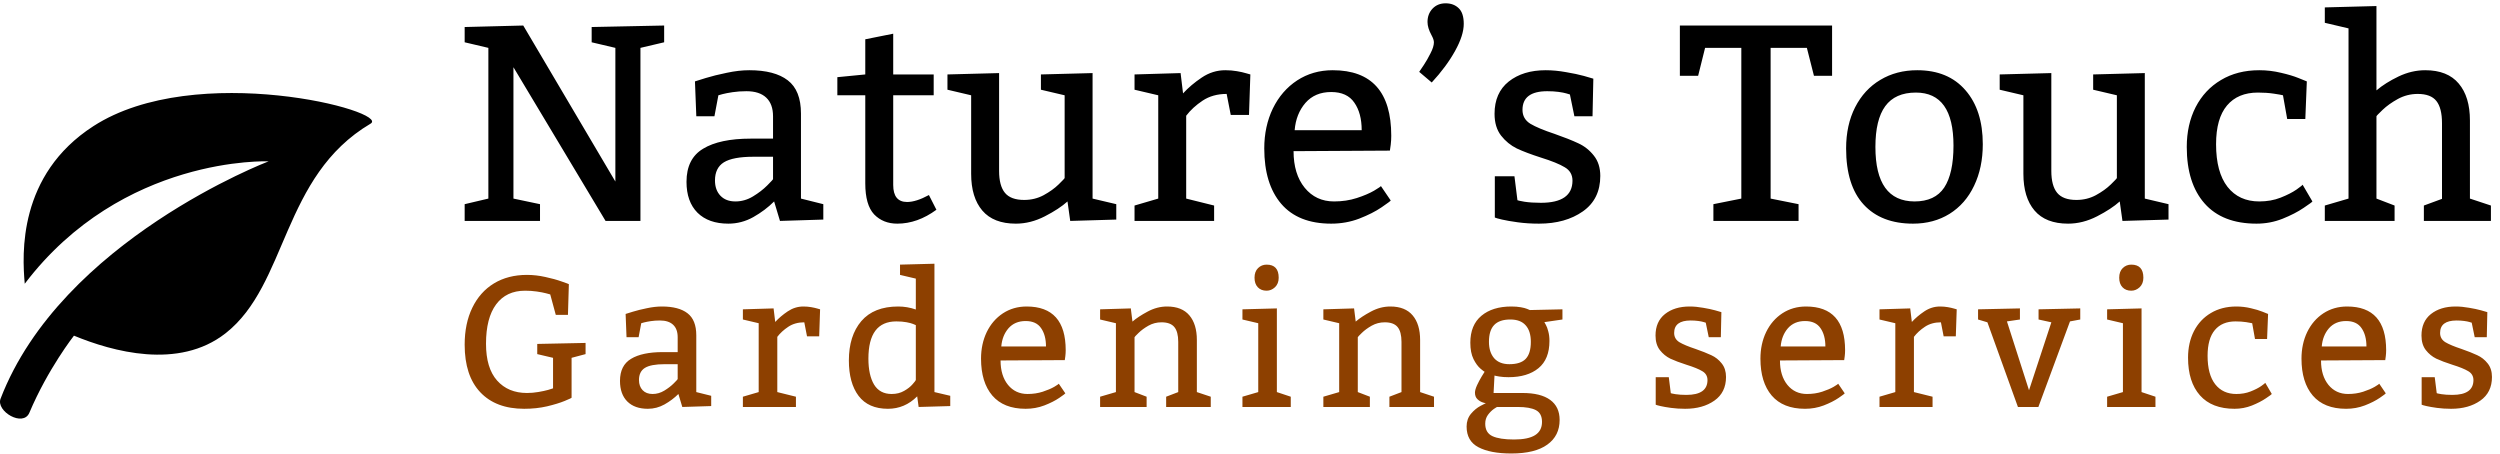
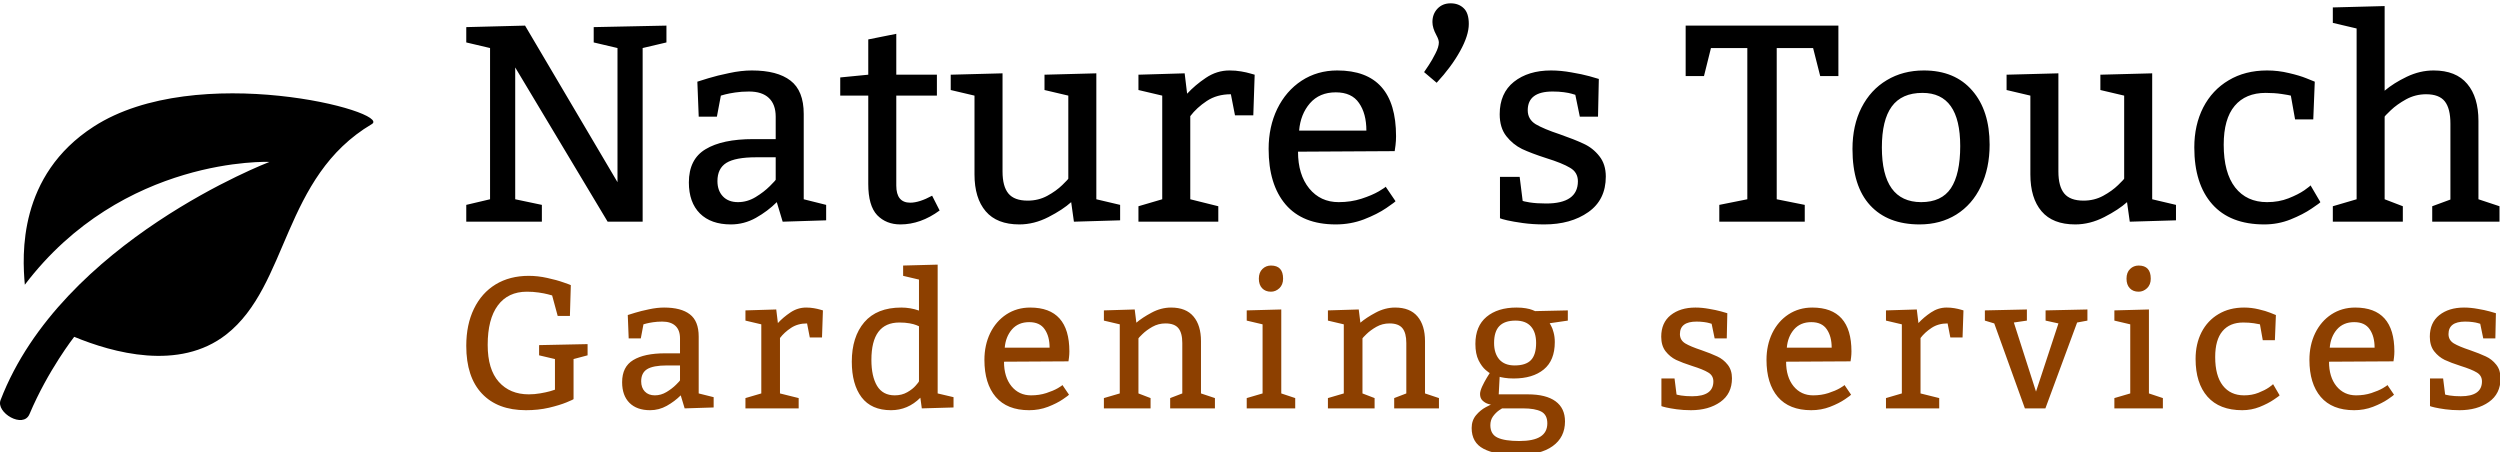
- <svg xmlns="http://www.w3.org/2000/svg" width="215" height="39" viewBox="0 0 215 39" fill="none">
+ <svg xmlns="http://www.w3.org/2000/svg" fill="none">
  <path d="M31.868 10.635C24.209 15.165 24.758 24.469 19.392 28.667C15.353 31.827 9.655 30.226 6.36 28.867C6.36 28.867 4.127 31.708 2.526 35.495C1.989 36.766 -0.365 35.366 0.048 34.29C5.284 20.671 23.098 13.876 23.098 13.876C23.098 13.876 10.529 13.339 2.128 24.403C1.903 21.876 1.531 15.039 8.036 10.846C16.855 5.155 33.656 9.579 31.868 10.635Z M46.441 17.559V19H39.961V17.559L42 17.078V4.117L39.961 3.637V2.324L45 2.195L52.922 15.613V4.117L50.883 3.637V2.324L57.117 2.195V3.637L55.078 4.117V19H52.078L44.156 5.781V17.078L46.441 17.559Z M59.766 7C59.891 6.953 60.203 6.855 60.703 6.707C61.211 6.551 61.809 6.402 62.496 6.262C63.184 6.113 63.832 6.039 64.441 6.039C65.894 6.039 66.996 6.328 67.746 6.906C68.504 7.484 68.883 8.438 68.883 9.766V17.078L70.805 17.559V18.883L67.078 19L66.574 17.324C66.059 17.84 65.461 18.289 64.781 18.672C64.109 19.047 63.395 19.234 62.637 19.234C61.504 19.234 60.621 18.922 59.988 18.297C59.355 17.664 59.039 16.777 59.039 15.637C59.039 14.309 59.516 13.359 60.469 12.789C61.422 12.211 62.785 11.922 64.559 11.922H66.481V10C66.481 9.297 66.285 8.762 65.894 8.395C65.504 8.027 64.938 7.844 64.195 7.844C63.766 7.844 63.371 7.871 63.012 7.926C62.652 7.98 62.367 8.035 62.156 8.09C61.953 8.145 61.828 8.18 61.781 8.195L61.441 10H59.883L59.766 7ZM64.805 13.48C63.617 13.48 62.766 13.641 62.25 13.961C61.742 14.281 61.488 14.801 61.488 15.52C61.488 16.066 61.645 16.504 61.957 16.832C62.27 17.16 62.699 17.324 63.246 17.324C63.777 17.324 64.281 17.18 64.758 16.891C65.234 16.602 65.641 16.289 65.977 15.953C66.312 15.617 66.481 15.434 66.481 15.402V13.48H64.805Z M80.297 8.195H76.816V15.906C76.816 16.883 77.215 17.371 78.012 17.371C78.527 17.371 79.152 17.172 79.887 16.773L80.531 18.039C79.445 18.836 78.324 19.234 77.168 19.234C76.356 19.234 75.691 18.969 75.176 18.438C74.668 17.898 74.414 17.008 74.414 15.766V8.195H72.012V6.637L74.414 6.402V3.379L76.816 2.898V6.402H80.297V8.195Z M96 18.883L92.039 19L91.805 17.324C91.328 17.754 90.68 18.18 89.859 18.602C89.039 19.023 88.207 19.234 87.363 19.234C86.082 19.234 85.121 18.859 84.481 18.109C83.84 17.359 83.519 16.305 83.519 14.945V8.195L81.481 7.715V6.402L85.922 6.285V14.699C85.922 15.551 86.09 16.18 86.426 16.586C86.762 16.992 87.312 17.195 88.078 17.195C88.688 17.195 89.246 17.059 89.754 16.785C90.269 16.504 90.699 16.195 91.043 15.859C91.387 15.523 91.559 15.34 91.559 15.309V8.195L89.519 7.715V6.402L93.961 6.285V17.078L96 17.559V18.883Z M101.742 8.031C102.195 7.539 102.73 7.086 103.348 6.672C103.973 6.25 104.648 6.039 105.375 6.039C105.727 6.039 106.059 6.066 106.371 6.121C106.691 6.176 106.953 6.234 107.156 6.297C107.359 6.352 107.484 6.387 107.531 6.402L107.414 9.883H105.844L105.492 8.078C104.695 8.078 104.008 8.27 103.43 8.652C102.852 9.035 102.379 9.469 102.012 9.953V17.078L104.414 17.676V19H97.57V17.676L99.609 17.078V8.195L97.57 7.715V6.402L101.531 6.285L101.742 8.031Z M111.246 13C111.246 14.312 111.566 15.363 112.207 16.152C112.848 16.934 113.688 17.324 114.727 17.324C115.43 17.324 116.082 17.227 116.684 17.031C117.285 16.836 117.781 16.625 118.172 16.398C118.562 16.164 118.758 16.031 118.758 16L119.602 17.242C119.602 17.273 119.34 17.469 118.816 17.828C118.301 18.18 117.66 18.504 116.895 18.801C116.137 19.09 115.332 19.234 114.48 19.234C112.59 19.234 111.156 18.664 110.18 17.523C109.211 16.383 108.727 14.797 108.727 12.766C108.727 11.5 108.973 10.355 109.465 9.332C109.965 8.309 110.66 7.504 111.551 6.918C112.449 6.332 113.469 6.039 114.609 6.039C117.969 6.039 119.648 7.918 119.648 11.676C119.648 11.934 119.633 12.191 119.602 12.449C119.57 12.707 119.547 12.875 119.531 12.953L111.246 13ZM117.105 11.195C117.105 10.219 116.895 9.43 116.473 8.828C116.059 8.219 115.395 7.914 114.48 7.914C113.551 7.914 112.812 8.227 112.266 8.852C111.727 9.477 111.418 10.258 111.34 11.195H117.105Z M122.051 6.18C122.113 6.102 122.242 5.91 122.438 5.605C122.641 5.301 122.836 4.961 123.023 4.586C123.219 4.211 123.316 3.895 123.316 3.637C123.316 3.48 123.246 3.273 123.105 3.016C122.879 2.602 122.766 2.227 122.766 1.891C122.766 1.43 122.91 1.047 123.199 0.742C123.488 0.438 123.863 0.285 124.324 0.285C124.785 0.285 125.16 0.426 125.449 0.707C125.738 0.98 125.883 1.43 125.883 2.055C125.883 2.711 125.633 3.488 125.133 4.387C124.641 5.277 123.973 6.18 123.129 7.094L122.051 6.18Z M130.5 17.219C130.5 17.234 130.699 17.277 131.098 17.348C131.496 17.41 131.969 17.441 132.516 17.441C134.32 17.441 135.227 16.809 135.234 15.543C135.234 15.027 135.012 14.641 134.566 14.383C134.129 14.117 133.445 13.84 132.516 13.551C131.664 13.277 130.973 13.016 130.441 12.766C129.918 12.508 129.469 12.141 129.094 11.664C128.719 11.18 128.531 10.555 128.531 9.789C128.531 8.586 128.938 7.66 129.75 7.012C130.57 6.363 131.629 6.039 132.926 6.039C133.488 6.039 134.07 6.094 134.672 6.203C135.281 6.305 135.797 6.414 136.219 6.531C136.648 6.648 136.918 6.727 137.027 6.766L136.957 10H135.398L135.012 8.125C134.965 8.109 134.859 8.078 134.695 8.031C134.539 7.984 134.316 7.941 134.027 7.902C133.738 7.863 133.418 7.844 133.066 7.844C131.645 7.844 130.934 8.379 130.934 9.449C130.934 9.965 131.16 10.363 131.613 10.645C132.074 10.918 132.766 11.207 133.688 11.512C134.516 11.801 135.195 12.07 135.727 12.32C136.258 12.562 136.707 12.918 137.074 13.387C137.441 13.848 137.625 14.43 137.625 15.133C137.625 16.461 137.125 17.477 136.125 18.18C135.125 18.883 133.867 19.234 132.352 19.234C131.695 19.234 131.086 19.195 130.523 19.117C129.961 19.039 129.512 18.961 129.176 18.883C128.84 18.805 128.633 18.746 128.555 18.707V15.156H130.242L130.5 17.219Z M147.352 17.559L149.754 17.078V4.117H146.637L146.039 6.52H144.469V2.195H157.559V6.52H156L155.391 4.117H152.273V17.078L154.676 17.559V19H147.352V17.559Z M164.883 6.039C166.656 6.039 168.039 6.613 169.031 7.762C170.023 8.902 170.52 10.449 170.52 12.402C170.52 13.746 170.27 14.938 169.77 15.977C169.277 17.016 168.574 17.82 167.66 18.391C166.754 18.953 165.707 19.234 164.52 19.234C162.699 19.234 161.285 18.688 160.277 17.594C159.27 16.5 158.766 14.891 158.766 12.766C158.766 11.422 159.023 10.242 159.539 9.227C160.062 8.203 160.785 7.418 161.707 6.871C162.629 6.316 163.688 6.039 164.883 6.039ZM164.766 7.961C163.578 7.961 162.699 8.352 162.129 9.133C161.566 9.906 161.285 11.074 161.285 12.637C161.285 15.754 162.406 17.316 164.648 17.324C165.82 17.324 166.672 16.926 167.203 16.129C167.734 15.324 168 14.121 168 12.52C168 9.48 166.922 7.961 164.766 7.961Z M186.492 18.883L182.531 19L182.297 17.324C181.82 17.754 181.172 18.18 180.352 18.602C179.531 19.023 178.699 19.234 177.855 19.234C176.574 19.234 175.613 18.859 174.973 18.109C174.332 17.359 174.012 16.305 174.012 14.945V8.195L171.973 7.715V6.402L176.414 6.285V14.699C176.414 15.551 176.582 16.18 176.918 16.586C177.254 16.992 177.805 17.195 178.57 17.195C179.18 17.195 179.738 17.059 180.246 16.785C180.762 16.504 181.191 16.195 181.535 15.859C181.879 15.523 182.051 15.34 182.051 15.309V8.195L180.012 7.715V6.402L184.453 6.285V17.078L186.492 17.559V18.883Z M196.336 8.195C196.227 8.164 195.965 8.117 195.551 8.055C195.137 7.992 194.68 7.961 194.18 7.961C193.031 7.961 192.145 8.332 191.52 9.074C190.895 9.816 190.582 10.926 190.582 12.402C190.582 14.004 190.91 15.227 191.566 16.07C192.223 16.906 193.133 17.324 194.297 17.324C194.969 17.324 195.582 17.215 196.137 16.996C196.691 16.777 197.145 16.547 197.496 16.305C197.848 16.055 198.023 15.914 198.023 15.883L198.867 17.324C198.867 17.355 198.617 17.539 198.117 17.875C197.625 18.211 197.02 18.523 196.301 18.812C195.59 19.094 194.844 19.234 194.062 19.234C192.109 19.234 190.621 18.656 189.598 17.5C188.574 16.344 188.062 14.723 188.062 12.637C188.062 11.355 188.316 10.215 188.824 9.215C189.34 8.215 190.066 7.438 191.004 6.883C191.941 6.32 193.039 6.039 194.297 6.039C194.938 6.039 195.562 6.113 196.172 6.262C196.781 6.402 197.277 6.551 197.66 6.707C198.043 6.855 198.285 6.953 198.387 7L198.258 10.234H196.699L196.336 8.195Z M204.375 7.773C204.891 7.336 205.523 6.938 206.273 6.578C207.023 6.219 207.789 6.039 208.57 6.039C209.852 6.039 210.812 6.422 211.453 7.188C212.094 7.945 212.414 9.004 212.414 10.363V17.078L214.219 17.676V19H208.453V17.676L210.012 17.102V10.598C210.012 9.73 209.852 9.094 209.531 8.688C209.211 8.281 208.676 8.078 207.926 8.078C207.316 8.078 206.746 8.223 206.215 8.512C205.691 8.801 205.254 9.113 204.902 9.449C204.551 9.785 204.375 9.969 204.375 10V17.078L205.934 17.676V19H199.934V17.676L201.973 17.078V2.441L199.934 1.961V0.637L204.375 0.52V7.773Z" fill="currentColor" />
  <path d="M49.156 34.203C49.156 34.224 48.956 34.318 48.555 34.484C48.159 34.646 47.656 34.8 47.047 34.945C46.438 35.086 45.781 35.156 45.078 35.156C43.458 35.156 42.2 34.682 41.305 33.734C40.409 32.786 39.961 31.422 39.961 29.641C39.961 28.427 40.18 27.37 40.617 26.469C41.055 25.562 41.675 24.865 42.477 24.375C43.284 23.885 44.232 23.641 45.32 23.641C45.841 23.641 46.367 23.701 46.898 23.82C47.435 23.935 47.906 24.065 48.312 24.211C48.719 24.352 48.922 24.427 48.922 24.438L48.844 27.078H47.797L47.32 25.32C47.268 25.299 47.143 25.266 46.945 25.219C46.747 25.167 46.487 25.117 46.164 25.07C45.846 25.023 45.51 25 45.156 25C44.078 25 43.247 25.393 42.664 26.18C42.086 26.961 41.797 28.088 41.797 29.562C41.797 30.958 42.115 32.013 42.75 32.727C43.385 33.44 44.242 33.797 45.32 33.797C45.648 33.797 45.977 33.768 46.305 33.711C46.638 33.654 46.917 33.594 47.141 33.531C47.365 33.464 47.505 33.419 47.562 33.398V30.773L46.203 30.453V29.578L50.359 29.492V30.453L49.156 30.773V34.203Z M53.803 27C53.886 26.969 54.095 26.904 54.428 26.805C54.767 26.701 55.165 26.602 55.623 26.508C56.082 26.409 56.514 26.359 56.92 26.359C57.889 26.359 58.623 26.552 59.123 26.938C59.629 27.323 59.881 27.958 59.881 28.844V33.719L61.163 34.039V34.922L58.678 35L58.342 33.883C57.998 34.227 57.6 34.526 57.147 34.781C56.699 35.031 56.222 35.156 55.717 35.156C54.962 35.156 54.373 34.948 53.952 34.531C53.53 34.109 53.319 33.518 53.319 32.758C53.319 31.872 53.636 31.24 54.272 30.859C54.907 30.474 55.816 30.281 56.998 30.281H58.28V29C58.28 28.531 58.15 28.174 57.889 27.93C57.629 27.685 57.251 27.562 56.756 27.562C56.47 27.562 56.207 27.581 55.967 27.617C55.728 27.654 55.538 27.69 55.397 27.727C55.261 27.763 55.178 27.787 55.147 27.797L54.92 29H53.881L53.803 27ZM57.163 31.32C56.371 31.32 55.803 31.427 55.459 31.641C55.121 31.854 54.952 32.2 54.952 32.68C54.952 33.044 55.056 33.336 55.264 33.555C55.472 33.773 55.759 33.883 56.123 33.883C56.478 33.883 56.813 33.786 57.131 33.594C57.449 33.401 57.72 33.193 57.944 32.969C58.168 32.745 58.28 32.622 58.28 32.602V31.32H57.163Z M66.669 27.688C66.971 27.359 67.328 27.057 67.739 26.781C68.156 26.5 68.606 26.359 69.091 26.359C69.325 26.359 69.546 26.378 69.755 26.414C69.968 26.451 70.143 26.49 70.278 26.531C70.413 26.568 70.497 26.591 70.528 26.602L70.45 28.922H69.403L69.169 27.719C68.638 27.719 68.179 27.846 67.794 28.102C67.408 28.357 67.093 28.646 66.848 28.969V33.719L68.45 34.117V35H63.888V34.117L65.247 33.719V27.797L63.888 27.477V26.602L66.528 26.523L66.669 27.688Z M81.722 34.922L79.003 35L78.878 34.086C78.165 34.8 77.326 35.156 76.362 35.156C75.243 35.156 74.402 34.786 73.839 34.047C73.282 33.307 73.003 32.292 73.003 31C73.003 29.583 73.36 28.456 74.073 27.617C74.792 26.779 75.85 26.359 77.245 26.359C77.766 26.359 78.271 26.445 78.761 26.617V23.961L77.402 23.641V22.758L80.362 22.68V33.719L81.722 34.039V34.922ZM78.761 27.961C78.73 27.94 78.649 27.906 78.519 27.859C78.394 27.807 78.206 27.758 77.956 27.711C77.706 27.664 77.415 27.641 77.081 27.641C75.482 27.641 74.683 28.708 74.683 30.844C74.683 31.781 74.844 32.523 75.167 33.07C75.495 33.612 76.001 33.883 76.683 33.883C77.089 33.883 77.446 33.794 77.753 33.617C78.066 33.44 78.31 33.247 78.487 33.039C78.67 32.831 78.761 32.711 78.761 32.68V27.961Z M86.048 31C86.048 31.875 86.262 32.575 86.689 33.102C87.116 33.622 87.676 33.883 88.369 33.883C88.838 33.883 89.272 33.818 89.673 33.688C90.075 33.557 90.405 33.417 90.666 33.266C90.926 33.109 91.056 33.021 91.056 33L91.619 33.828C91.619 33.849 91.444 33.979 91.095 34.219C90.752 34.453 90.325 34.669 89.814 34.867C89.309 35.06 88.772 35.156 88.205 35.156C86.944 35.156 85.989 34.776 85.338 34.016C84.692 33.255 84.369 32.198 84.369 30.844C84.369 30 84.533 29.237 84.861 28.555C85.194 27.872 85.658 27.336 86.252 26.945C86.85 26.555 87.53 26.359 88.291 26.359C90.53 26.359 91.65 27.612 91.65 30.117C91.65 30.289 91.64 30.461 91.619 30.633C91.598 30.805 91.582 30.917 91.572 30.969L86.048 31ZM89.955 29.797C89.955 29.146 89.814 28.62 89.533 28.219C89.257 27.812 88.814 27.609 88.205 27.609C87.585 27.609 87.093 27.818 86.728 28.234C86.369 28.651 86.163 29.172 86.111 29.797H89.955Z M97.391 27.656C97.724 27.37 98.159 27.083 98.695 26.797C99.237 26.505 99.794 26.359 100.367 26.359C101.221 26.359 101.862 26.615 102.289 27.125C102.716 27.63 102.93 28.336 102.93 29.242V33.719L104.125 34.117V35H100.289V34.117L101.328 33.719V29.398C101.328 28.82 101.216 28.396 100.992 28.125C100.768 27.854 100.401 27.719 99.891 27.719C99.484 27.719 99.109 27.815 98.766 28.008C98.427 28.201 98.143 28.409 97.914 28.633C97.685 28.857 97.57 28.979 97.57 29V33.719L98.609 34.117V35H94.609V34.117L95.969 33.719V27.797L94.609 27.477V26.602L97.25 26.523L97.391 27.656Z M107.889 23.883C107.889 23.529 107.991 23.253 108.194 23.055C108.397 22.857 108.642 22.758 108.928 22.758C109.621 22.758 109.967 23.133 109.967 23.883C109.967 24.227 109.86 24.5 109.647 24.703C109.433 24.901 109.194 25 108.928 25C108.61 25 108.358 24.901 108.17 24.703C107.983 24.505 107.889 24.232 107.889 23.883ZM111.006 35H106.85V34.117L108.209 33.719V27.797L106.85 27.477V26.602L109.811 26.523V33.719L111.006 34.117V35Z M116.591 27.656C116.924 27.37 117.359 27.083 117.895 26.797C118.437 26.505 118.994 26.359 119.567 26.359C120.421 26.359 121.062 26.615 121.489 27.125C121.916 27.63 122.13 28.336 122.13 29.242V33.719L123.325 34.117V35H119.489V34.117L120.528 33.719V29.398C120.528 28.82 120.416 28.396 120.192 28.125C119.968 27.854 119.601 27.719 119.091 27.719C118.684 27.719 118.309 27.815 117.966 28.008C117.627 28.201 117.343 28.409 117.114 28.633C116.885 28.857 116.77 28.979 116.77 29V33.719L117.809 34.117V35H113.809V34.117L115.169 33.719V27.797L113.809 27.477V26.602L116.45 26.523L116.591 27.656Z M132.816 27.703C132.836 27.734 132.881 27.815 132.948 27.945C133.021 28.07 133.089 28.255 133.152 28.5C133.219 28.74 133.253 29.013 133.253 29.32C133.253 30.367 132.938 31.148 132.308 31.664C131.678 32.18 130.818 32.438 129.73 32.438C129.433 32.438 129.172 32.419 128.948 32.383C128.724 32.346 128.584 32.318 128.527 32.297L128.448 33.797H130.933C131.98 33.797 132.774 33.995 133.316 34.391C133.857 34.786 134.128 35.362 134.128 36.117C134.128 37.023 133.777 37.729 133.073 38.234C132.37 38.745 131.336 39 129.972 39C128.769 39 127.826 38.82 127.144 38.461C126.467 38.107 126.128 37.513 126.128 36.68C126.128 36.253 126.253 35.888 126.503 35.586C126.753 35.289 127.032 35.06 127.339 34.898C127.652 34.732 127.808 34.659 127.808 34.68C127.808 34.69 127.719 34.669 127.542 34.617C127.37 34.565 127.211 34.471 127.066 34.336C126.92 34.2 126.847 34.01 126.847 33.766C126.847 33.604 126.907 33.391 127.027 33.125C127.152 32.859 127.282 32.615 127.417 32.391C127.553 32.167 127.641 32.023 127.683 31.961C127.683 31.992 127.568 31.912 127.339 31.719C127.11 31.526 126.904 31.247 126.722 30.883C126.54 30.513 126.448 30.044 126.448 29.477C126.448 28.461 126.766 27.688 127.402 27.156C128.037 26.625 128.894 26.359 129.972 26.359C130.279 26.359 130.55 26.38 130.784 26.422C131.019 26.463 131.198 26.51 131.323 26.562C131.454 26.609 131.534 26.643 131.566 26.664L134.37 26.602V27.477L132.816 27.703ZM129.886 27.477C129.261 27.477 128.797 27.635 128.495 27.953C128.198 28.266 128.05 28.747 128.05 29.398C128.05 29.987 128.198 30.456 128.495 30.805C128.797 31.148 129.235 31.32 129.808 31.32C130.448 31.32 130.915 31.169 131.206 30.867C131.503 30.56 131.652 30.07 131.652 29.398C131.652 28.779 131.503 28.305 131.206 27.977C130.915 27.643 130.474 27.477 129.886 27.477ZM128.769 35C128.769 34.979 128.672 35.034 128.48 35.164C128.287 35.3 128.113 35.474 127.956 35.688C127.805 35.901 127.73 36.151 127.73 36.438C127.73 36.958 127.935 37.315 128.347 37.508C128.758 37.7 129.378 37.797 130.206 37.797C131.019 37.797 131.623 37.672 132.019 37.422C132.415 37.172 132.613 36.792 132.613 36.281C132.613 35.792 132.438 35.456 132.089 35.273C131.74 35.091 131.219 35 130.527 35H128.769Z M143.688 33.812C143.688 33.823 143.82 33.852 144.086 33.898C144.352 33.94 144.667 33.961 145.031 33.961C146.234 33.961 146.839 33.539 146.844 32.695C146.844 32.352 146.695 32.094 146.398 31.922C146.107 31.745 145.651 31.56 145.031 31.367C144.464 31.185 144.003 31.01 143.648 30.844C143.299 30.672 143 30.427 142.75 30.109C142.5 29.787 142.375 29.37 142.375 28.859C142.375 28.057 142.646 27.44 143.188 27.008C143.734 26.576 144.44 26.359 145.305 26.359C145.68 26.359 146.068 26.396 146.469 26.469C146.875 26.537 147.219 26.609 147.5 26.688C147.786 26.766 147.966 26.818 148.039 26.844L147.992 29H146.953L146.695 27.75C146.664 27.74 146.594 27.719 146.484 27.688C146.38 27.656 146.232 27.628 146.039 27.602C145.846 27.576 145.633 27.562 145.398 27.562C144.451 27.562 143.977 27.919 143.977 28.633C143.977 28.977 144.128 29.242 144.43 29.43C144.737 29.612 145.198 29.805 145.812 30.008C146.365 30.201 146.818 30.38 147.172 30.547C147.526 30.708 147.826 30.945 148.07 31.258C148.315 31.565 148.438 31.953 148.438 32.422C148.438 33.307 148.104 33.984 147.438 34.453C146.771 34.922 145.932 35.156 144.922 35.156C144.484 35.156 144.078 35.13 143.703 35.078C143.328 35.026 143.029 34.974 142.805 34.922C142.581 34.87 142.443 34.831 142.391 34.805V32.438H143.516L143.688 33.812Z M153.077 31C153.077 31.875 153.29 32.575 153.717 33.102C154.144 33.622 154.704 33.883 155.397 33.883C155.866 33.883 156.301 33.818 156.702 33.688C157.103 33.557 157.433 33.417 157.694 33.266C157.954 33.109 158.084 33.021 158.084 33L158.647 33.828C158.647 33.849 158.472 33.979 158.123 34.219C157.78 34.453 157.353 34.669 156.842 34.867C156.337 35.06 155.801 35.156 155.233 35.156C153.972 35.156 153.017 34.776 152.366 34.016C151.72 33.255 151.397 32.198 151.397 30.844C151.397 30 151.561 29.237 151.889 28.555C152.222 27.872 152.686 27.336 153.28 26.945C153.879 26.555 154.558 26.359 155.319 26.359C157.558 26.359 158.678 27.612 158.678 30.117C158.678 30.289 158.668 30.461 158.647 30.633C158.626 30.805 158.61 30.917 158.6 30.969L153.077 31ZM156.983 29.797C156.983 29.146 156.842 28.62 156.561 28.219C156.285 27.812 155.842 27.609 155.233 27.609C154.613 27.609 154.121 27.818 153.756 28.234C153.397 28.651 153.191 29.172 153.139 29.797H156.983Z M164.419 27.688C164.721 27.359 165.078 27.057 165.489 26.781C165.906 26.5 166.356 26.359 166.841 26.359C167.075 26.359 167.296 26.378 167.505 26.414C167.718 26.451 167.893 26.49 168.028 26.531C168.164 26.568 168.247 26.591 168.278 26.602L168.2 28.922H167.153L166.919 27.719C166.387 27.719 165.929 27.846 165.544 28.102C165.158 28.357 164.843 28.646 164.598 28.969V33.719L166.2 34.117V35H161.637V34.117L162.997 33.719V27.797L161.637 27.477V26.602L164.278 26.523L164.419 27.688Z M174.495 33.562L176.417 27.719L175.316 27.477V26.602L178.902 26.523V27.477L178.019 27.641L175.3 35H173.542L170.917 27.719L170.113 27.477V26.602L173.714 26.523V27.477L172.597 27.641L174.495 33.562Z M182.252 23.883C182.252 23.529 182.353 23.253 182.556 23.055C182.759 22.857 183.004 22.758 183.291 22.758C183.983 22.758 184.33 23.133 184.33 23.883C184.33 24.227 184.223 24.5 184.009 24.703C183.796 24.901 183.556 25 183.291 25C182.973 25 182.72 24.901 182.533 24.703C182.345 24.505 182.252 24.232 182.252 23.883ZM185.369 35H181.212V34.117L182.572 33.719V27.797L181.212 27.477V26.602L184.173 26.523V33.719L185.369 34.117V35Z M193.688 27.797C193.615 27.776 193.44 27.745 193.164 27.703C192.888 27.662 192.583 27.641 192.25 27.641C191.484 27.641 190.893 27.888 190.477 28.383C190.06 28.878 189.852 29.617 189.852 30.602C189.852 31.669 190.07 32.484 190.508 33.047C190.945 33.604 191.552 33.883 192.328 33.883C192.776 33.883 193.185 33.81 193.555 33.664C193.924 33.518 194.227 33.365 194.461 33.203C194.695 33.036 194.812 32.943 194.812 32.922L195.375 33.883C195.375 33.904 195.208 34.026 194.875 34.25C194.547 34.474 194.143 34.682 193.664 34.875C193.19 35.062 192.693 35.156 192.172 35.156C190.87 35.156 189.878 34.771 189.195 34C188.513 33.229 188.172 32.148 188.172 30.758C188.172 29.904 188.341 29.143 188.68 28.477C189.023 27.81 189.508 27.292 190.133 26.922C190.758 26.547 191.49 26.359 192.328 26.359C192.755 26.359 193.172 26.409 193.578 26.508C193.984 26.602 194.315 26.701 194.57 26.805C194.826 26.904 194.987 26.969 195.055 27L194.969 29.156H193.93L193.688 27.797Z M199.608 31C199.608 31.875 199.821 32.575 200.248 33.102C200.676 33.622 201.235 33.883 201.928 33.883C202.397 33.883 202.832 33.818 203.233 33.688C203.634 33.557 203.965 33.417 204.225 33.266C204.485 33.109 204.616 33.021 204.616 33L205.178 33.828C205.178 33.849 205.004 33.979 204.655 34.219C204.311 34.453 203.884 34.669 203.373 34.867C202.868 35.06 202.332 35.156 201.764 35.156C200.504 35.156 199.548 34.776 198.897 34.016C198.251 33.255 197.928 32.198 197.928 30.844C197.928 30 198.092 29.237 198.42 28.555C198.754 27.872 199.217 27.336 199.811 26.945C200.41 26.555 201.09 26.359 201.85 26.359C204.09 26.359 205.209 27.612 205.209 30.117C205.209 30.289 205.199 30.461 205.178 30.633C205.157 30.805 205.142 30.917 205.131 30.969L199.608 31ZM203.514 29.797C203.514 29.146 203.373 28.62 203.092 28.219C202.816 27.812 202.373 27.609 201.764 27.609C201.144 27.609 200.652 27.818 200.288 28.234C199.928 28.651 199.722 29.172 199.67 29.797H203.514Z M209.559 33.812C209.559 33.823 209.692 33.852 209.958 33.898C210.223 33.94 210.539 33.961 210.903 33.961C212.106 33.961 212.71 33.539 212.716 32.695C212.716 32.352 212.567 32.094 212.27 31.922C211.979 31.745 211.523 31.56 210.903 31.367C210.335 31.185 209.874 31.01 209.52 30.844C209.171 30.672 208.872 30.427 208.622 30.109C208.372 29.787 208.247 29.37 208.247 28.859C208.247 28.057 208.518 27.44 209.059 27.008C209.606 26.576 210.312 26.359 211.177 26.359C211.552 26.359 211.94 26.396 212.341 26.469C212.747 26.537 213.091 26.609 213.372 26.688C213.658 26.766 213.838 26.818 213.911 26.844L213.864 29H212.825L212.567 27.75C212.536 27.74 212.466 27.719 212.356 27.688C212.252 27.656 212.104 27.628 211.911 27.602C211.718 27.576 211.505 27.562 211.27 27.562C210.322 27.562 209.848 27.919 209.848 28.633C209.848 28.977 209.999 29.242 210.302 29.43C210.609 29.612 211.07 29.805 211.684 30.008C212.236 30.201 212.69 30.38 213.044 30.547C213.398 30.708 213.697 30.945 213.942 31.258C214.187 31.565 214.309 31.953 214.309 32.422C214.309 33.307 213.976 33.984 213.309 34.453C212.643 34.922 211.804 35.156 210.794 35.156C210.356 35.156 209.95 35.13 209.575 35.078C209.2 35.026 208.901 34.974 208.677 34.922C208.453 34.87 208.315 34.831 208.262 34.805V32.438H209.387L209.559 33.812Z" fill="#8D4000" />
</svg>
